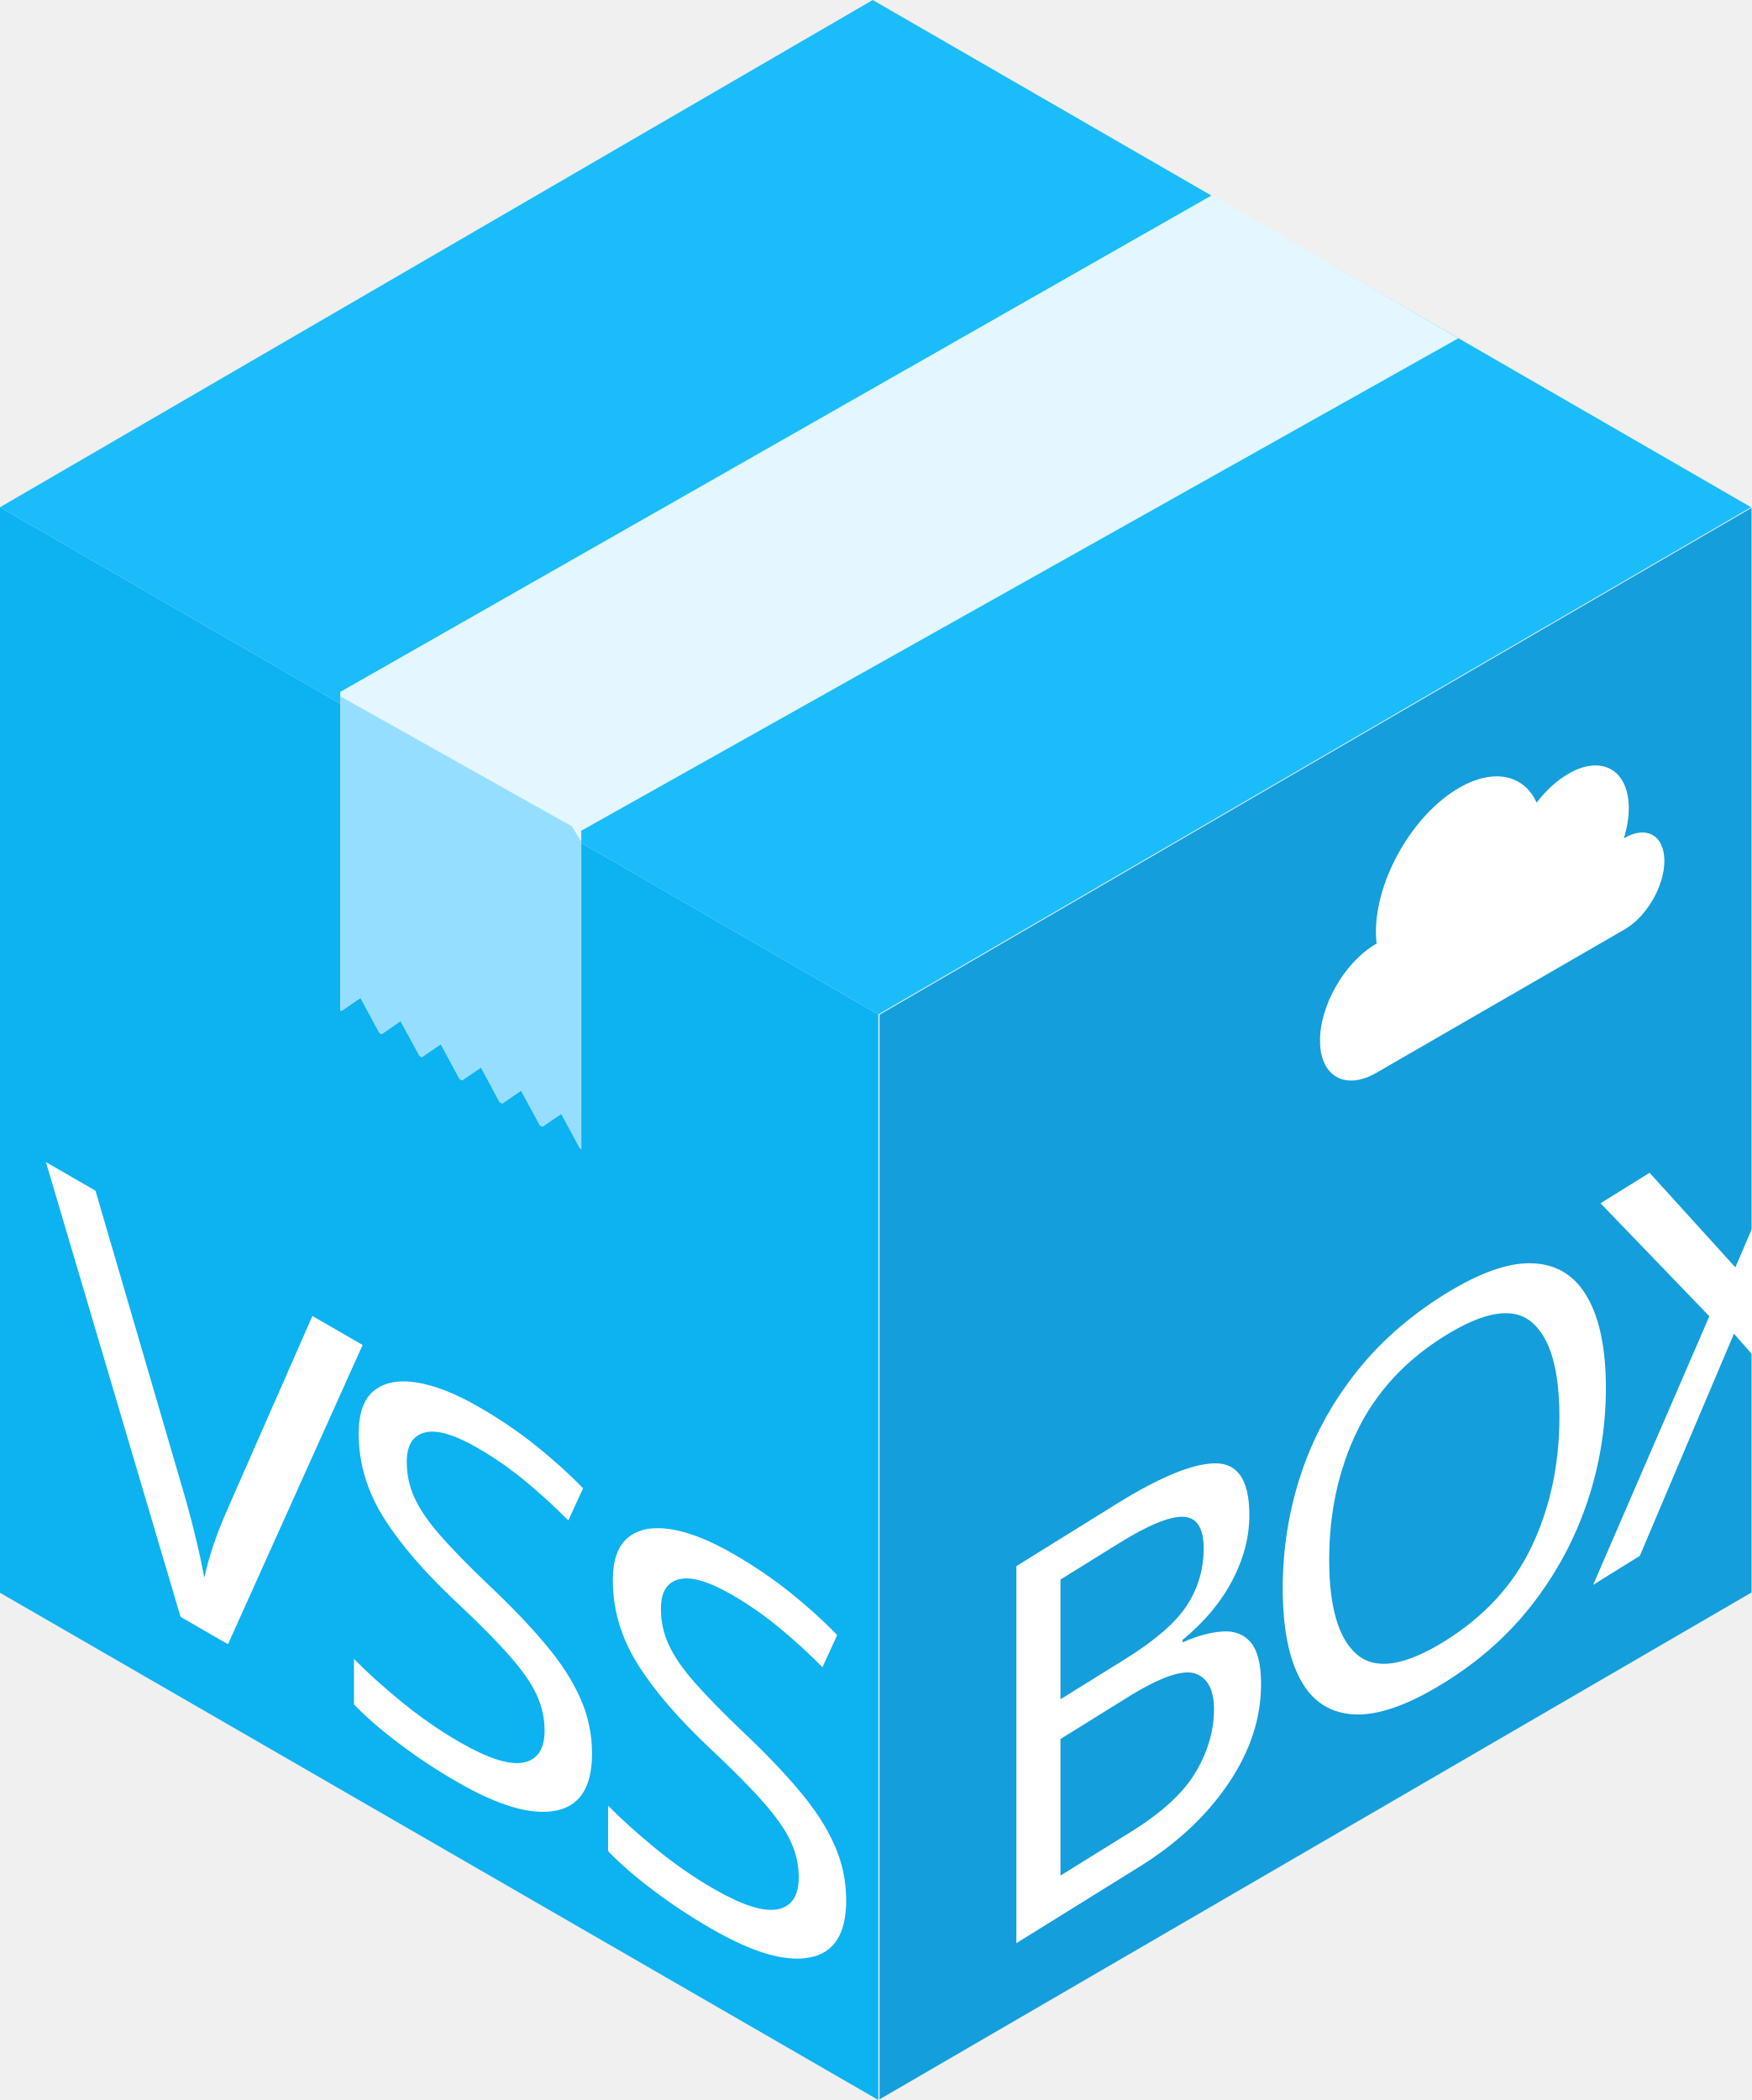
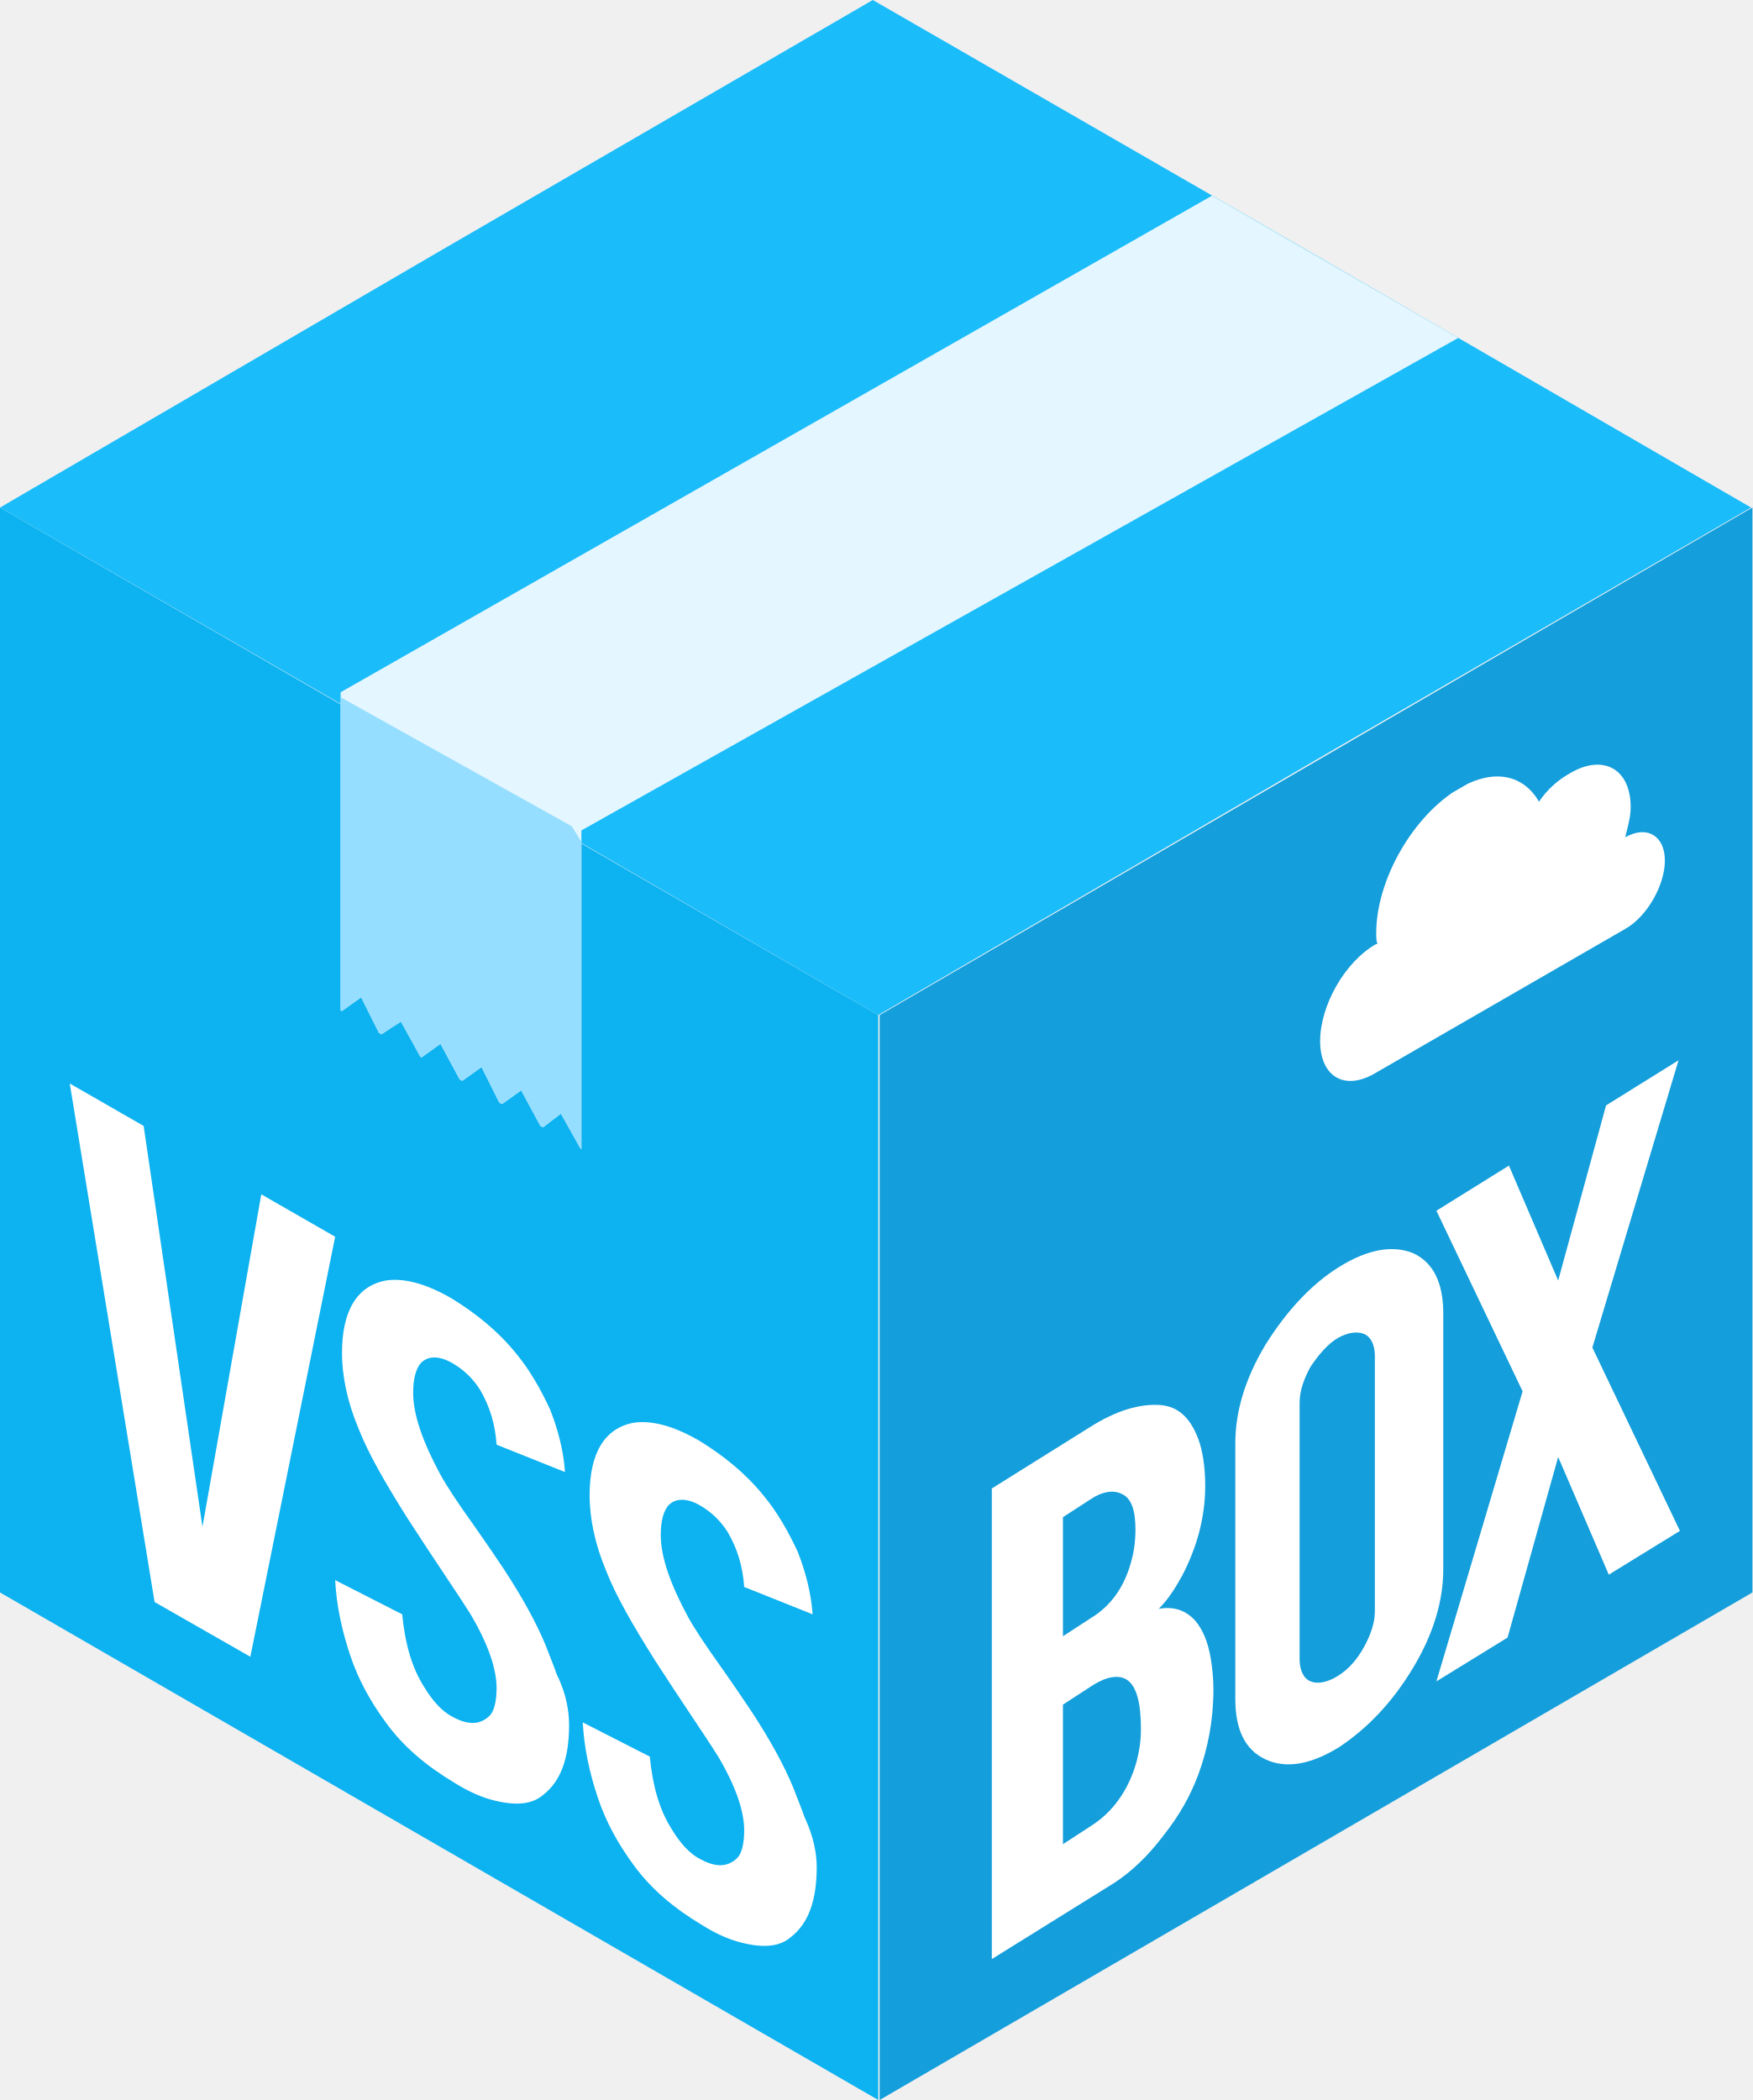
- <svg xmlns="http://www.w3.org/2000/svg" xmlns:xlink="http://www.w3.org/1999/xlink" version="1.1" x="0px" y="0px" width="128.06px" height="153.52px" viewBox="0 0 128.06 153.52" style="enable-background:new 0 0 128.06 153.52;" xml:space="preserve">
+ <svg xmlns="http://www.w3.org/2000/svg" xmlns:xlink="http://www.w3.org/1999/xlink" version="1.1" id="Layer_1" x="0px" y="0px" width="128.1px" height="153.5px" viewBox="0 0 128.1 153.5" style="enable-background:new 0 0 128.1 153.5;" xml:space="preserve">
  <style type="text/css">
- 	.st0{fill:#1F2628;}
- 	.st1{fill:none;stroke:#F2F2F2;stroke-miterlimit:10;}
- 	.st2{fill:url(#SVGID_3_);}
- 	.st3{opacity:0.8;}
- 	.st4{fill:none;stroke:#E6E6E6;stroke-miterlimit:10;}
- 	.st5{fill:#149EDB;}
- 	.st6{fill:#0DB2F0;}
- 	.st7{fill:#1ABCFA;}
- 	.st8{fill:#E4F6FF;}
- 	.st9{clip-path:url(#SVGID_7_);}
- 	.st10{fill:#96DEFF;}
- 	.st11{enable-background:new    ;}
- 	.st12{clip-path:url(#SVGID_9_);}
- 	.st13{fill:#FFFFFF;}
- 	.st14{font-family:'Bebas';}
- 	.st15{font-size:38.586px;}
- 	.st16{letter-spacing:-2.74;}
- 	.st17{letter-spacing:-2.6;}
- 	.st18{clip-path:url(#SVGID_11_);}
- 	.st19{clip-path:url(#SVGID_13_);}
- 	.st20{fill:#CCE7FF;}
- 	.st21{fill:none;stroke:#1078FF;stroke-width:4.091;stroke-linecap:round;stroke-linejoin:round;stroke-miterlimit:10;}
- 	.st22{fill:none;stroke:#1078FF;stroke-width:4.091;stroke-linejoin:round;stroke-miterlimit:10;}
- 	.st23{fill:#319CD6;}
- 	.st24{fill:#55D8EF;}
- 	.st25{fill:#B1B4BF;}
- 	.st26{fill:#D2D6E3;}
- 	.st27{fill:#F2F4F9;}
- 	.st28{fill:#3A458F;}
- 	.st29{fill:#3A2370;}
- 	.st30{fill:#7E7F7F;}
- 	.st31{fill:#6F7070;}
- 	.st32{fill:#CCCCCC;}
- 	.st33{fill:#BCBBB8;}
- 	.st34{fill:#70B5E8;}
- 	.st35{fill:#52A5D8;}
- 	.st36{fill:#EFEFEF;}
- 	.st37{fill:#DDDDDD;}
- 	.st38{fill:#666666;}
- 	.st39{fill:#535454;}
- 	.st40{fill:#F94A46;}
- 	.st41{fill:#FFB70D;}
- 	.st42{fill:#92B620;}
- 	.st43{fill:#3094C6;}
- 	.st44{fill:#F9F9F9;}
- 	.st45{fill:none;stroke:#FFFFFF;stroke-linecap:round;stroke-linejoin:round;stroke-miterlimit:10;}
- 	.st46{fill:#00BAFF;}
- 	.st47{fill:#E0E0E0;}
- 	.st48{fill:#C0C0C0;}
- 	.st49{fill:#FF6838;}
- 	.st50{fill:#AE4E32;}
- 	.st51{fill:#4D4D4D;}
- 	.st52{fill:#333333;}
- 	.st53{fill:#1A1A1A;}
- 	.st54{fill:#35CCFF;}
- 	.st55{fill:#8CC63F;}
- 	.st56{fill:#FFDC00;}
- 	.st57{fill:#E24242;}
- 	.st58{fill:#111F35;}
- 	.st59{fill:#2D3A4C;}
- 	.st60{fill:#008CC3;}
- 	.st61{fill:#005C83;}
- 	.st62{fill:#00263F;}
- 	.st63{fill:#464655;}
- 	.st64{fill:#BEC8DC;}
- 	.st65{fill:#AFBBD0;}
- 	.st66{fill:#96A5B9;}
- 	.st67{fill:#E4EAF6;}
- 	.st68{fill:#FF6469;}
- 	.st69{fill-rule:evenodd;clip-rule:evenodd;fill:#3C8376;}
- 	.st70{fill-rule:evenodd;clip-rule:evenodd;fill:#FFFFFF;}
- 	.st71{fill-rule:evenodd;clip-rule:evenodd;fill:#F48245;}
- 	.st72{fill-rule:evenodd;clip-rule:evenodd;fill:#C96C38;}
- 	.st73{fill-rule:evenodd;clip-rule:evenodd;fill:#EDEDED;}
- 	.st74{fill-rule:evenodd;clip-rule:evenodd;fill:#BBBDBF;}
- 	.st75{fill-rule:evenodd;clip-rule:evenodd;fill:#2C2D2C;}
- 	.st76{fill-rule:evenodd;clip-rule:evenodd;fill:#56C4CF;}
- 	.st77{fill-rule:evenodd;clip-rule:evenodd;fill:#6C8BC6;}
- 	.st78{fill-rule:evenodd;clip-rule:evenodd;fill:#43525A;}
- 	.st79{fill-rule:evenodd;clip-rule:evenodd;fill:#D5CB70;}
- 	.st80{fill-rule:evenodd;clip-rule:evenodd;fill:#FFCA05;}
- 	.st81{fill-rule:evenodd;clip-rule:evenodd;fill:#929497;}
- 	.st82{fill-rule:evenodd;clip-rule:evenodd;fill:#A5CD39;}
- 	.st83{fill-rule:evenodd;clip-rule:evenodd;fill:#47A4AD;}
- 	.st84{fill-rule:evenodd;clip-rule:evenodd;fill:#7670B2;}
- 	.st85{fill-rule:evenodd;clip-rule:evenodd;fill:#A37275;}
- 	.st86{fill-rule:evenodd;clip-rule:evenodd;fill:#EF5B72;}
- 	.st87{fill-rule:evenodd;clip-rule:evenodd;fill:#F5928C;}
- 	.st88{fill-rule:evenodd;clip-rule:evenodd;fill:#231F20;}
- 	.st89{fill-rule:evenodd;clip-rule:evenodd;fill:#58595B;}
- 	.st90{fill:#67DCEF;}
- 	.st91{display:none;}
- 	.st92{display:inline;fill:none;stroke:#1F2628;stroke-width:0.855;stroke-miterlimit:10;}
+ 	.st0{fill:#149EDB;}
+ 	.st1{fill:#0DB2F0;}
+ 	.st2{enable-background:new    ;}
+ 	.st3{fill:#FFFFFF;}
+ 	.st4{fill:#1ABCFA;}
+ 	.st5{fill:#E4F6FF;}
+ 	.st6{clip-path:url(#SVGID_2_);}
+ 	.st7{fill:#96DEFF;}
+ 	.st8{clip-path:url(#SVGID_4_);}
+ 	.st9{display:none;}
</style>
  <g id="bmark">
</g>
  <g id="bg">
</g>
-   <g id="Layer_1">
+   <g id="Layer_1_1_">
    <g>
-       <polygon class="st5" points="128.06,37.13 128.06,116.42 64.31,153.47 64.31,74.18   " />
-       <polygon class="st6" points="64.22,74.16 64.22,153.52 0,116.44 0,37.08   " />
+       <polygon class="st0" points="128.1,37.1 128.1,116.4 64.3,153.5 64.3,74.2   " />
+       <polygon class="st1" points="64.2,74.2 64.2,153.5 0,116.4 0,37.1   " />
      <g>
-         <text transform="matrix(0.9294 -0.5773 0 1 70.8266 144.22)" class="st13 st14 st15 st16">BOX</text>
+         <g class="st2">
+           <path class="st3" d="M72.5,143.2v-34.4l7.2-4.5c1.9-1.2,3.6-1.7,5.1-1.6c1.3,0.1,2.2,0.9,2.8,2.5c0.3,0.8,0.5,2,0.5,3.4      c0,2.3-0.6,4.5-1.7,6.6c-0.5,0.9-1,1.7-1.7,2.4c1.1-0.2,2,0.1,2.7,0.9c0.5,0.6,0.9,1.5,1.1,2.7c0.1,0.6,0.2,1.4,0.2,2.3      c0,2.2-0.4,4.3-1.1,6.2c-0.6,1.6-1.4,3-2.5,4.4c-1.2,1.6-2.4,2.7-3.6,3.5L72.5,143.2z M77.7,119.6l2-1.3c1.5-0.9,2.5-2.3,3-4.2      c0.2-0.7,0.3-1.5,0.3-2.3c0-1.4-0.3-2.3-1-2.6c-0.6-0.3-1.4-0.2-2.3,0.4l-2,1.3V119.6z M77.7,134.8l2-1.3c1.6-1,2.8-2.6,3.4-4.8      c0.2-0.8,0.3-1.5,0.3-2.3c0-1.9-0.3-3.1-1-3.6c-0.6-0.4-1.5-0.3-2.7,0.5l-2,1.3V134.8z" />
+           <path class="st3" d="M97.9,92.6c2.1-1.3,3.9-1.6,5.4-1c1.5,0.7,2.2,2.2,2.2,4.4v18.7c0,2.3-0.7,4.7-2.2,7.2      c-1.5,2.5-3.3,4.4-5.4,5.8c-2.1,1.3-3.9,1.6-5.4,0.9c-1.5-0.7-2.2-2.2-2.2-4.4v-18.7c0-2.3,0.7-4.7,2.2-7.2      C94,95.9,95.8,93.9,97.9,92.6z M100.5,99.1c0-0.8-0.3-1.4-0.8-1.6c-0.5-0.2-1.2-0.1-1.9,0.3s-1.4,1.2-2,2.1      c-0.5,0.9-0.8,1.8-0.8,2.6v18.8c0,0.8,0.3,1.4,0.8,1.6c0.5,0.2,1.2,0.1,2-0.4s1.4-1.2,1.9-2.1c0.5-0.9,0.8-1.8,0.8-2.6V99.1z" />
+           <path class="st3" d="M122.8,111.9l-5.2,3.2l-3.7-8.6l-3.7,13.2l-5.2,3.2l6.3-21.2l-6.3-13.2l5.3-3.3l3.6,8.4l3.5-12.8l5.3-3.3      l-6.3,21L122.8,111.9z" />
+         </g>
      </g>
-       <text transform="matrix(1 0.5774 0 1 3.3572 112.5159)" class="st13 st14 st15 st17">VSS </text>
-       <polygon class="st7" points="128.03,37.08 96.13,55.62 64.22,74.16 32.11,55.62 0,37.08 31.9,18.54 63.81,0 95.92,18.54   " />
+       <g class="st2">
+         <path class="st3" d="M11.3,117.1L5.1,79.2l5.4,3.1l4.3,29.3l4.3-24.3l5.4,3.1l-6.2,30.7L11.3,117.1z" />
+         <path class="st3" d="M41.6,126.1c0,2.4-0.6,4.1-1.9,5.1c-0.8,0.7-2,0.8-3.6,0.4c-0.8-0.2-1.8-0.6-2.9-1.3c-2-1.2-3.7-2.6-5-4.4     c-1.1-1.5-2-3.1-2.6-4.9c-0.6-1.8-1-3.6-1.1-5.5l4.9,2.5c0.2,2.1,0.7,3.9,1.6,5.3c0.6,1,1.3,1.8,2.1,2.2c1.1,0.6,2,0.6,2.7-0.1     c0.3-0.3,0.5-1,0.5-2c0-1.4-0.6-3.2-1.9-5.4c-1-1.6-2.6-3.9-4.6-7c-1.7-2.7-2.9-4.8-3.6-6.6c-0.8-1.9-1.2-3.8-1.2-5.5     c0-3.1,1.1-4.9,3.2-5.3c1.3-0.2,2.9,0.2,4.8,1.3c1.8,1.1,3.4,2.4,4.7,4c1,1.2,1.8,2.6,2.5,4.1c0.6,1.5,1,3.1,1.1,4.6l-5-2     c-0.1-1.5-0.5-2.8-1.2-4c-0.5-0.8-1.2-1.5-2.1-2c-0.9-0.5-1.7-0.5-2.2,0c-0.4,0.4-0.6,1.2-0.6,2.2c0,1.6,0.7,3.6,2,6     c0.5,0.9,1.3,2.1,2.3,3.5c1.2,1.7,2,2.9,2.4,3.5c1.3,2,2.3,3.8,3,5.5c0.3,0.8,0.6,1.5,0.8,2.1C41.4,123.8,41.6,125.1,41.6,126.1z     " />
+         <path class="st3" d="M59.7,136.5c0,2.4-0.6,4.1-1.9,5.1c-0.8,0.7-2,0.8-3.6,0.4c-0.8-0.2-1.8-0.6-2.9-1.3c-2-1.2-3.7-2.6-5-4.4     c-1.1-1.5-2-3.1-2.6-4.9c-0.6-1.8-1-3.6-1.1-5.5l4.9,2.5c0.2,2.1,0.7,3.9,1.6,5.3c0.6,1,1.3,1.8,2.1,2.2c1.1,0.6,2,0.6,2.7-0.1     c0.3-0.3,0.5-1,0.5-2c0-1.4-0.6-3.2-1.9-5.4c-1-1.6-2.6-3.9-4.6-7c-1.7-2.7-2.9-4.8-3.6-6.6c-0.8-1.9-1.2-3.8-1.2-5.5     c0-3.1,1.1-4.9,3.2-5.3c1.3-0.2,2.9,0.2,4.8,1.3c1.8,1.1,3.4,2.4,4.7,4c1,1.2,1.8,2.6,2.5,4.1c0.6,1.5,1,3.1,1.1,4.6l-5-2     c-0.1-1.5-0.5-2.8-1.2-4c-0.5-0.8-1.2-1.5-2.1-2c-0.9-0.5-1.7-0.5-2.2,0c-0.4,0.4-0.6,1.2-0.6,2.2c0,1.6,0.7,3.6,2,6     c0.5,0.9,1.3,2.1,2.3,3.5c1.2,1.7,2,2.9,2.4,3.5c1.3,2,2.3,3.8,3,5.5c0.3,0.8,0.6,1.5,0.8,2.1C59.5,134.3,59.7,135.5,59.7,136.5z     " />
+       </g>
+       <polygon class="st4" points="128,37.1 96.1,55.6 64.2,74.2 32.1,55.6 0,37.1 31.9,18.5 63.8,0 95.9,18.5   " />
      <g>
-         <polygon class="st8" points="42.5,60.73 42.5,84 42.4,83.94 41.04,81.42 39.66,82.36 39.47,82.25 38.1,79.72 36.72,80.67      36.53,80.56 35.17,78.03 33.78,78.98 33.6,78.87 32.23,76.33 30.84,77.28 30.67,77.18 29.29,74.64 27.91,75.59 27.73,75.49      26.36,72.94 24.97,73.9 24.88,73.85 24.88,50.58 88.63,14.26 106.63,24.73    " />
+         <polygon class="st5" points="42.5,60.7 42.5,84 42.4,83.9 41,81.4 39.7,82.4 39.5,82.3 38.1,79.7 36.7,80.7 36.5,80.6 35.2,78      33.8,79 33.6,78.9 32.2,76.3 30.8,77.3 30.7,77.2 29.3,74.6 27.9,75.6 27.7,75.5 26.4,72.9 25,73.9 24.9,73.8 24.9,50.6      88.6,14.3 106.6,24.7    " />
      </g>
      <g>
-         <defs>
-           <polygon id="SVGID_10_" points="24.61,50.75 41.8,60.4 49.35,72.56 46.42,91.44 15.8,76.76 18.31,58.72     " />
-         </defs>
-         <clipPath id="SVGID_2_">
-           <use xlink:href="#SVGID_10_" style="overflow:visible;" />
-         </clipPath>
-         <g style="clip-path:url(#SVGID_2_);">
-           <polygon class="st10" points="42.5,60.74 42.5,84.01 42.4,83.95 41.04,81.43 39.66,82.37 39.47,82.26 38.1,79.73 36.72,80.68       36.53,80.57 35.17,78.04 33.78,78.98 33.6,78.88 32.23,76.34 30.84,77.29 30.67,77.19 29.29,74.65 27.91,75.6 27.73,75.5       26.36,72.95 24.97,73.9 24.88,73.86 24.88,50.59 90.26,12.62 108.04,22.9     " />
+         <g>
+           <defs>
+             <polygon id="SVGID_1_" points="24.6,50.8 41.8,60.4 49.3,72.6 46.4,91.4 15.8,76.8 18.3,58.7      " />
+           </defs>
+           <clipPath id="SVGID_2_">
+             <use xlink:href="#SVGID_1_" style="overflow:visible;" />
+           </clipPath>
+           <g class="st6">
+             <polygon class="st7" points="42.5,60.7 42.5,84 42.4,83.9 41,81.4 39.7,82.4 39.5,82.3 38.1,79.7 36.7,80.7 36.5,80.6 35.2,78        33.8,79 33.6,78.9 32.2,76.3 30.8,77.3 30.7,77.2 29.3,74.7 27.9,75.6 27.7,75.5 26.4,72.9 25,73.9 24.9,73.9 24.9,50.6        90.3,12.6 108,22.9      " />
+           </g>
        </g>
      </g>
      <g>
        <g>
-           <g class="st11">
-             <defs>
-               <polygon id="SVGID_12_" class="st11" points="96.53,80.8 96.48,63.49 121.66,48.95 121.71,66.26       " />
-             </defs>
-             <clipPath id="SVGID_3_">
-               <use xlink:href="#SVGID_12_" style="overflow:visible;" />
-             </clipPath>
-             <g style="clip-path:url(#SVGID_3_);">
-               <g>
+           <g class="st2">
+             <g>
+               <defs>
+                 <polygon id="SVGID_3_" points="96.5,80.8 96.5,63.5 121.7,49 121.7,66.3        " />
+               </defs>
+               <clipPath id="SVGID_4_">
+                 <use xlink:href="#SVGID_3_" style="overflow:visible;" />
+               </clipPath>
+               <g class="st8">
                <g>
                  <g>
-                     <path class="st13" d="M106.69,57.59c-3.38,1.95-6.1,6.68-6.09,10.56c0,0.29,0.02,0.57,0.05,0.84l-0.05,0.02           c-2.27,1.31-4.1,4.48-4.09,7.08c0.01,2.6,1.85,3.65,4.12,2.34l18.16-10.49c1.61-0.93,2.91-3.18,2.9-5.02           c-0.01-1.85-1.31-2.59-2.92-1.66l-0.04,0.02c0.23-0.75,0.36-1.5,0.36-2.21c-0.01-2.79-1.98-3.91-4.41-2.51           c-0.86,0.5-1.66,1.24-2.33,2.12C111.44,56.66,109.25,56.12,106.69,57.59" />
+                     <g>
+                       <path class="st3" d="M106.7,57.6c-3.4,2-6.1,6.7-6.1,10.6c0,0.3,0,0.6,0.1,0.8l-0.1,0c-2.3,1.3-4.1,4.5-4.1,7.1            s1.8,3.7,4.1,2.3l18.2-10.5c1.6-0.9,2.9-3.2,2.9-5c0-1.8-1.3-2.6-2.9-1.7l0,0c0.2-0.8,0.4-1.5,0.4-2.2            c0-2.8-2-3.9-4.4-2.5c-0.9,0.5-1.7,1.2-2.3,2.1C111.4,56.7,109.3,56.1,106.7,57.6" />
+                     </g>
                  </g>
                </g>
              </g>
            </g>
          </g>
        </g>
      </g>
    </g>
  </g>
-   <g id="Layer_4" class="st91">
+   <g id="Layer_4" class="st9">
</g>
</svg>
